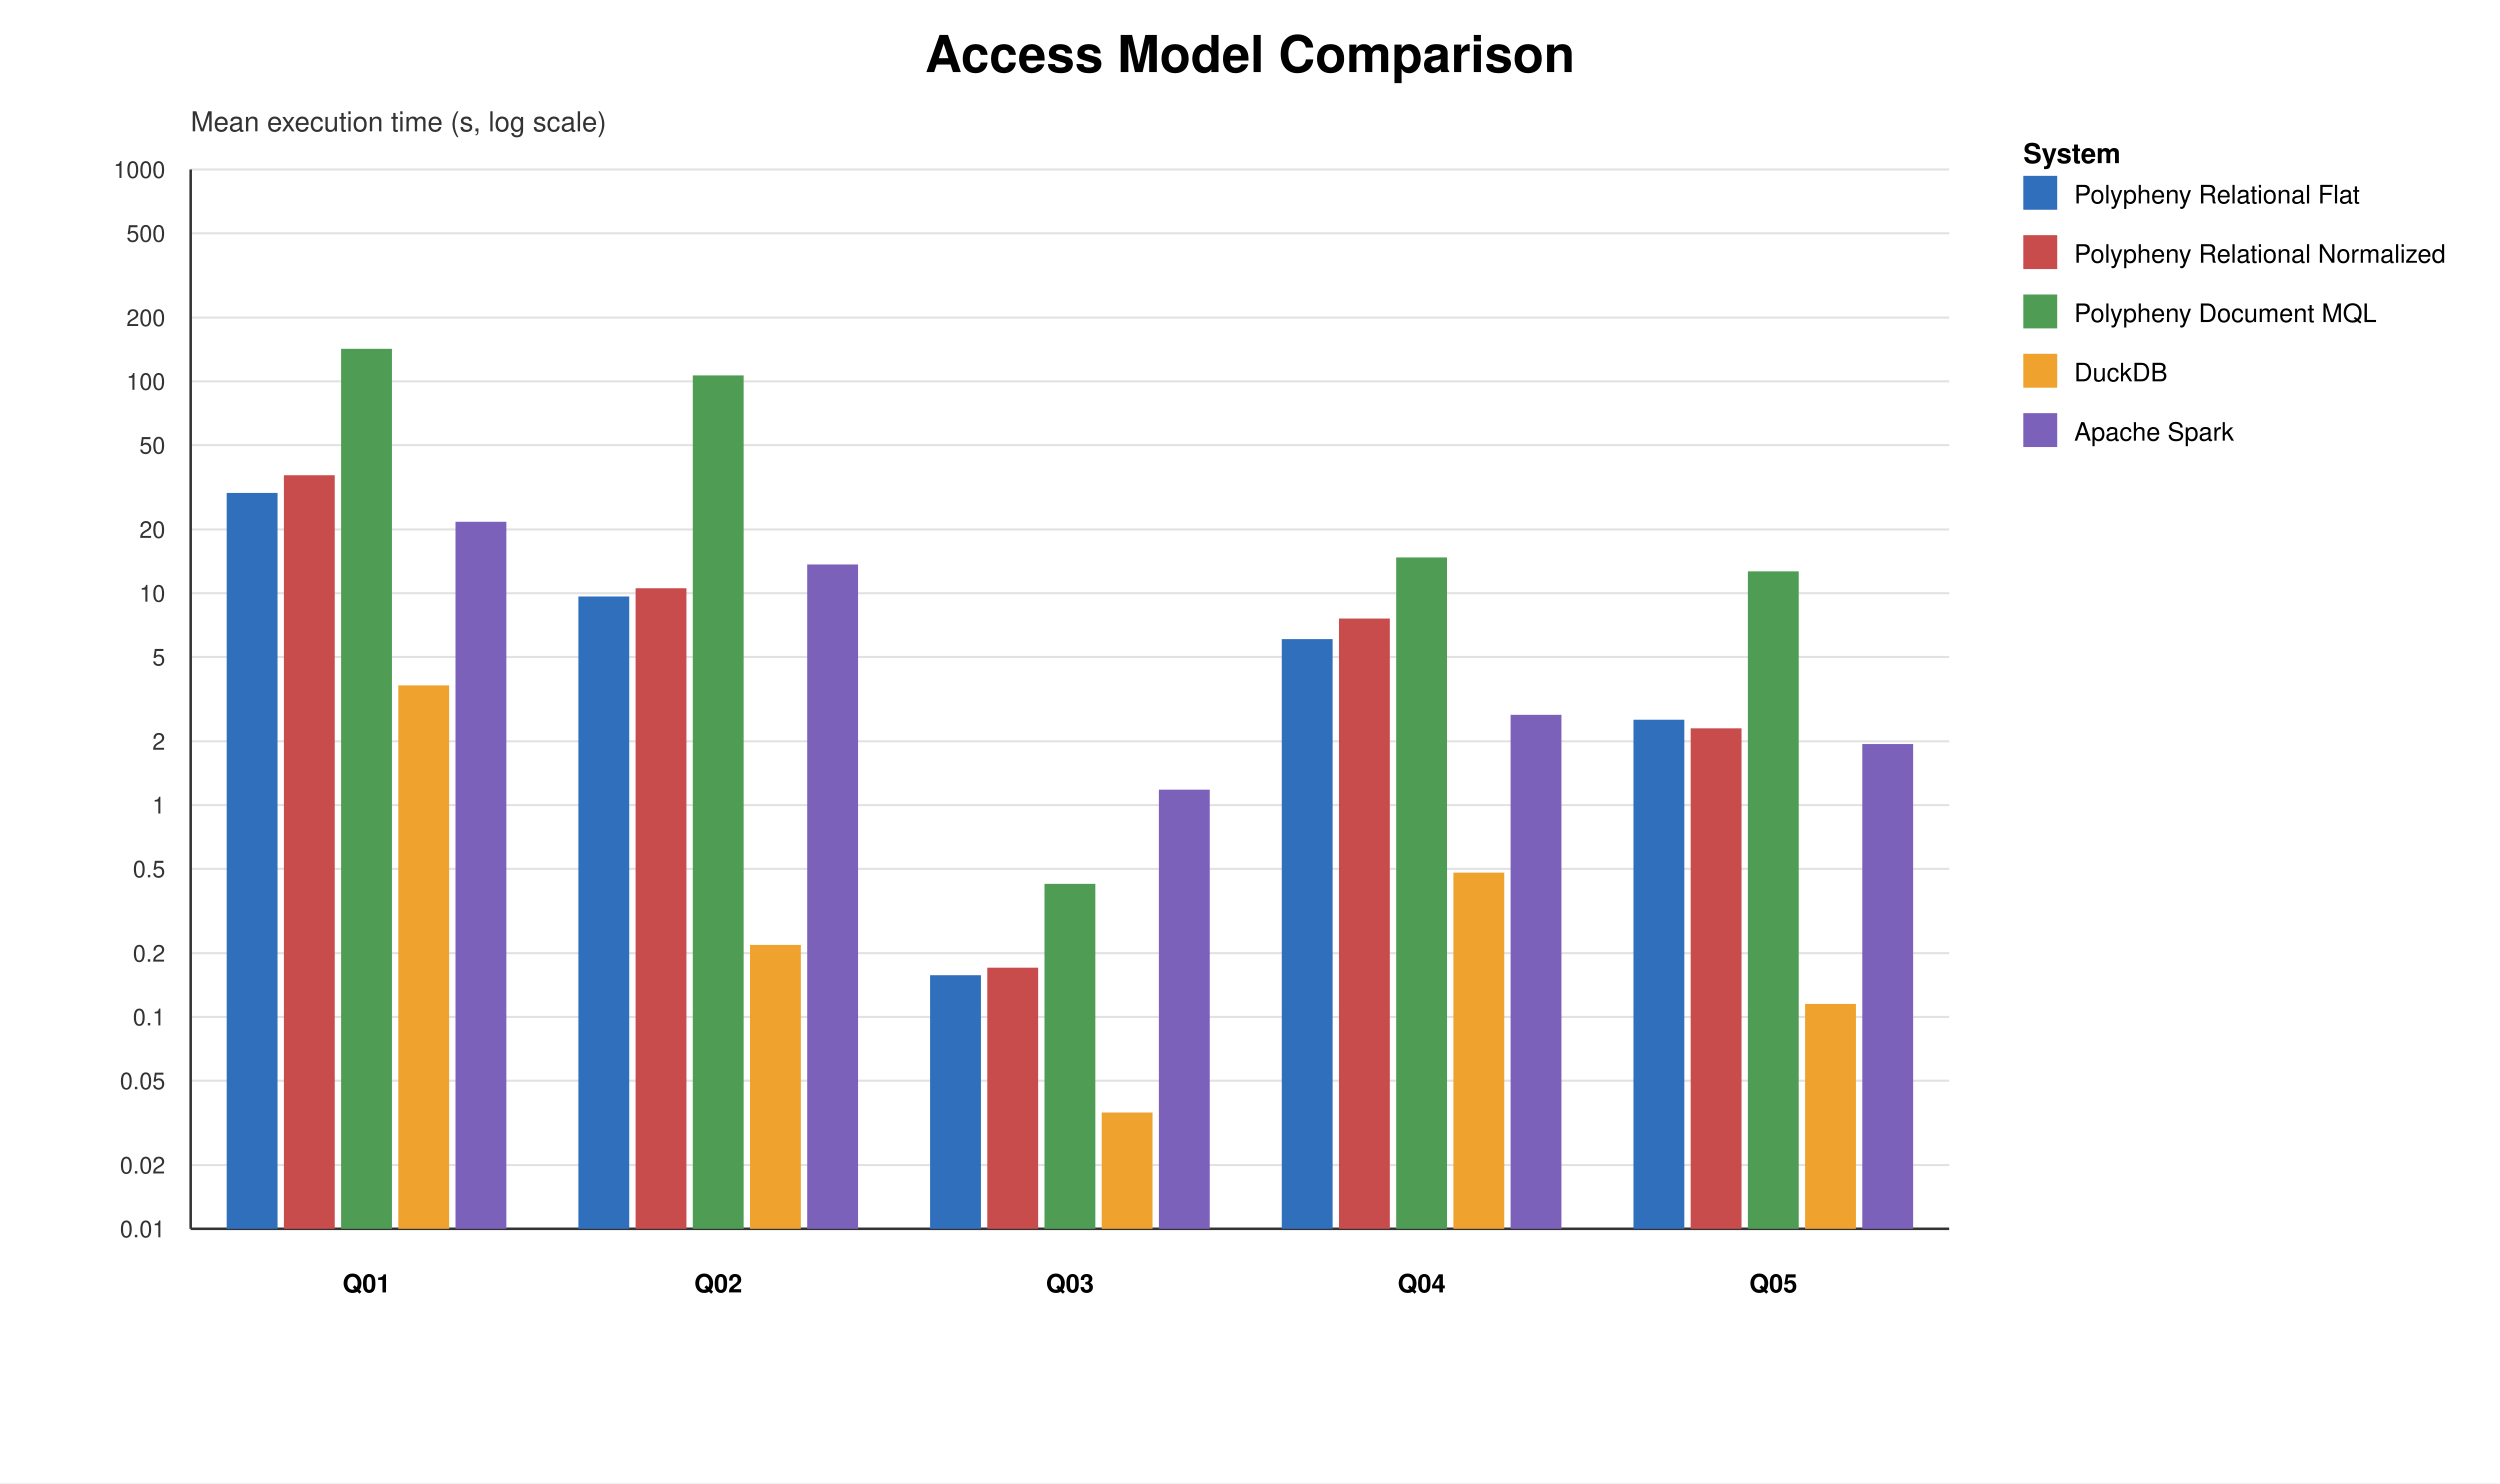
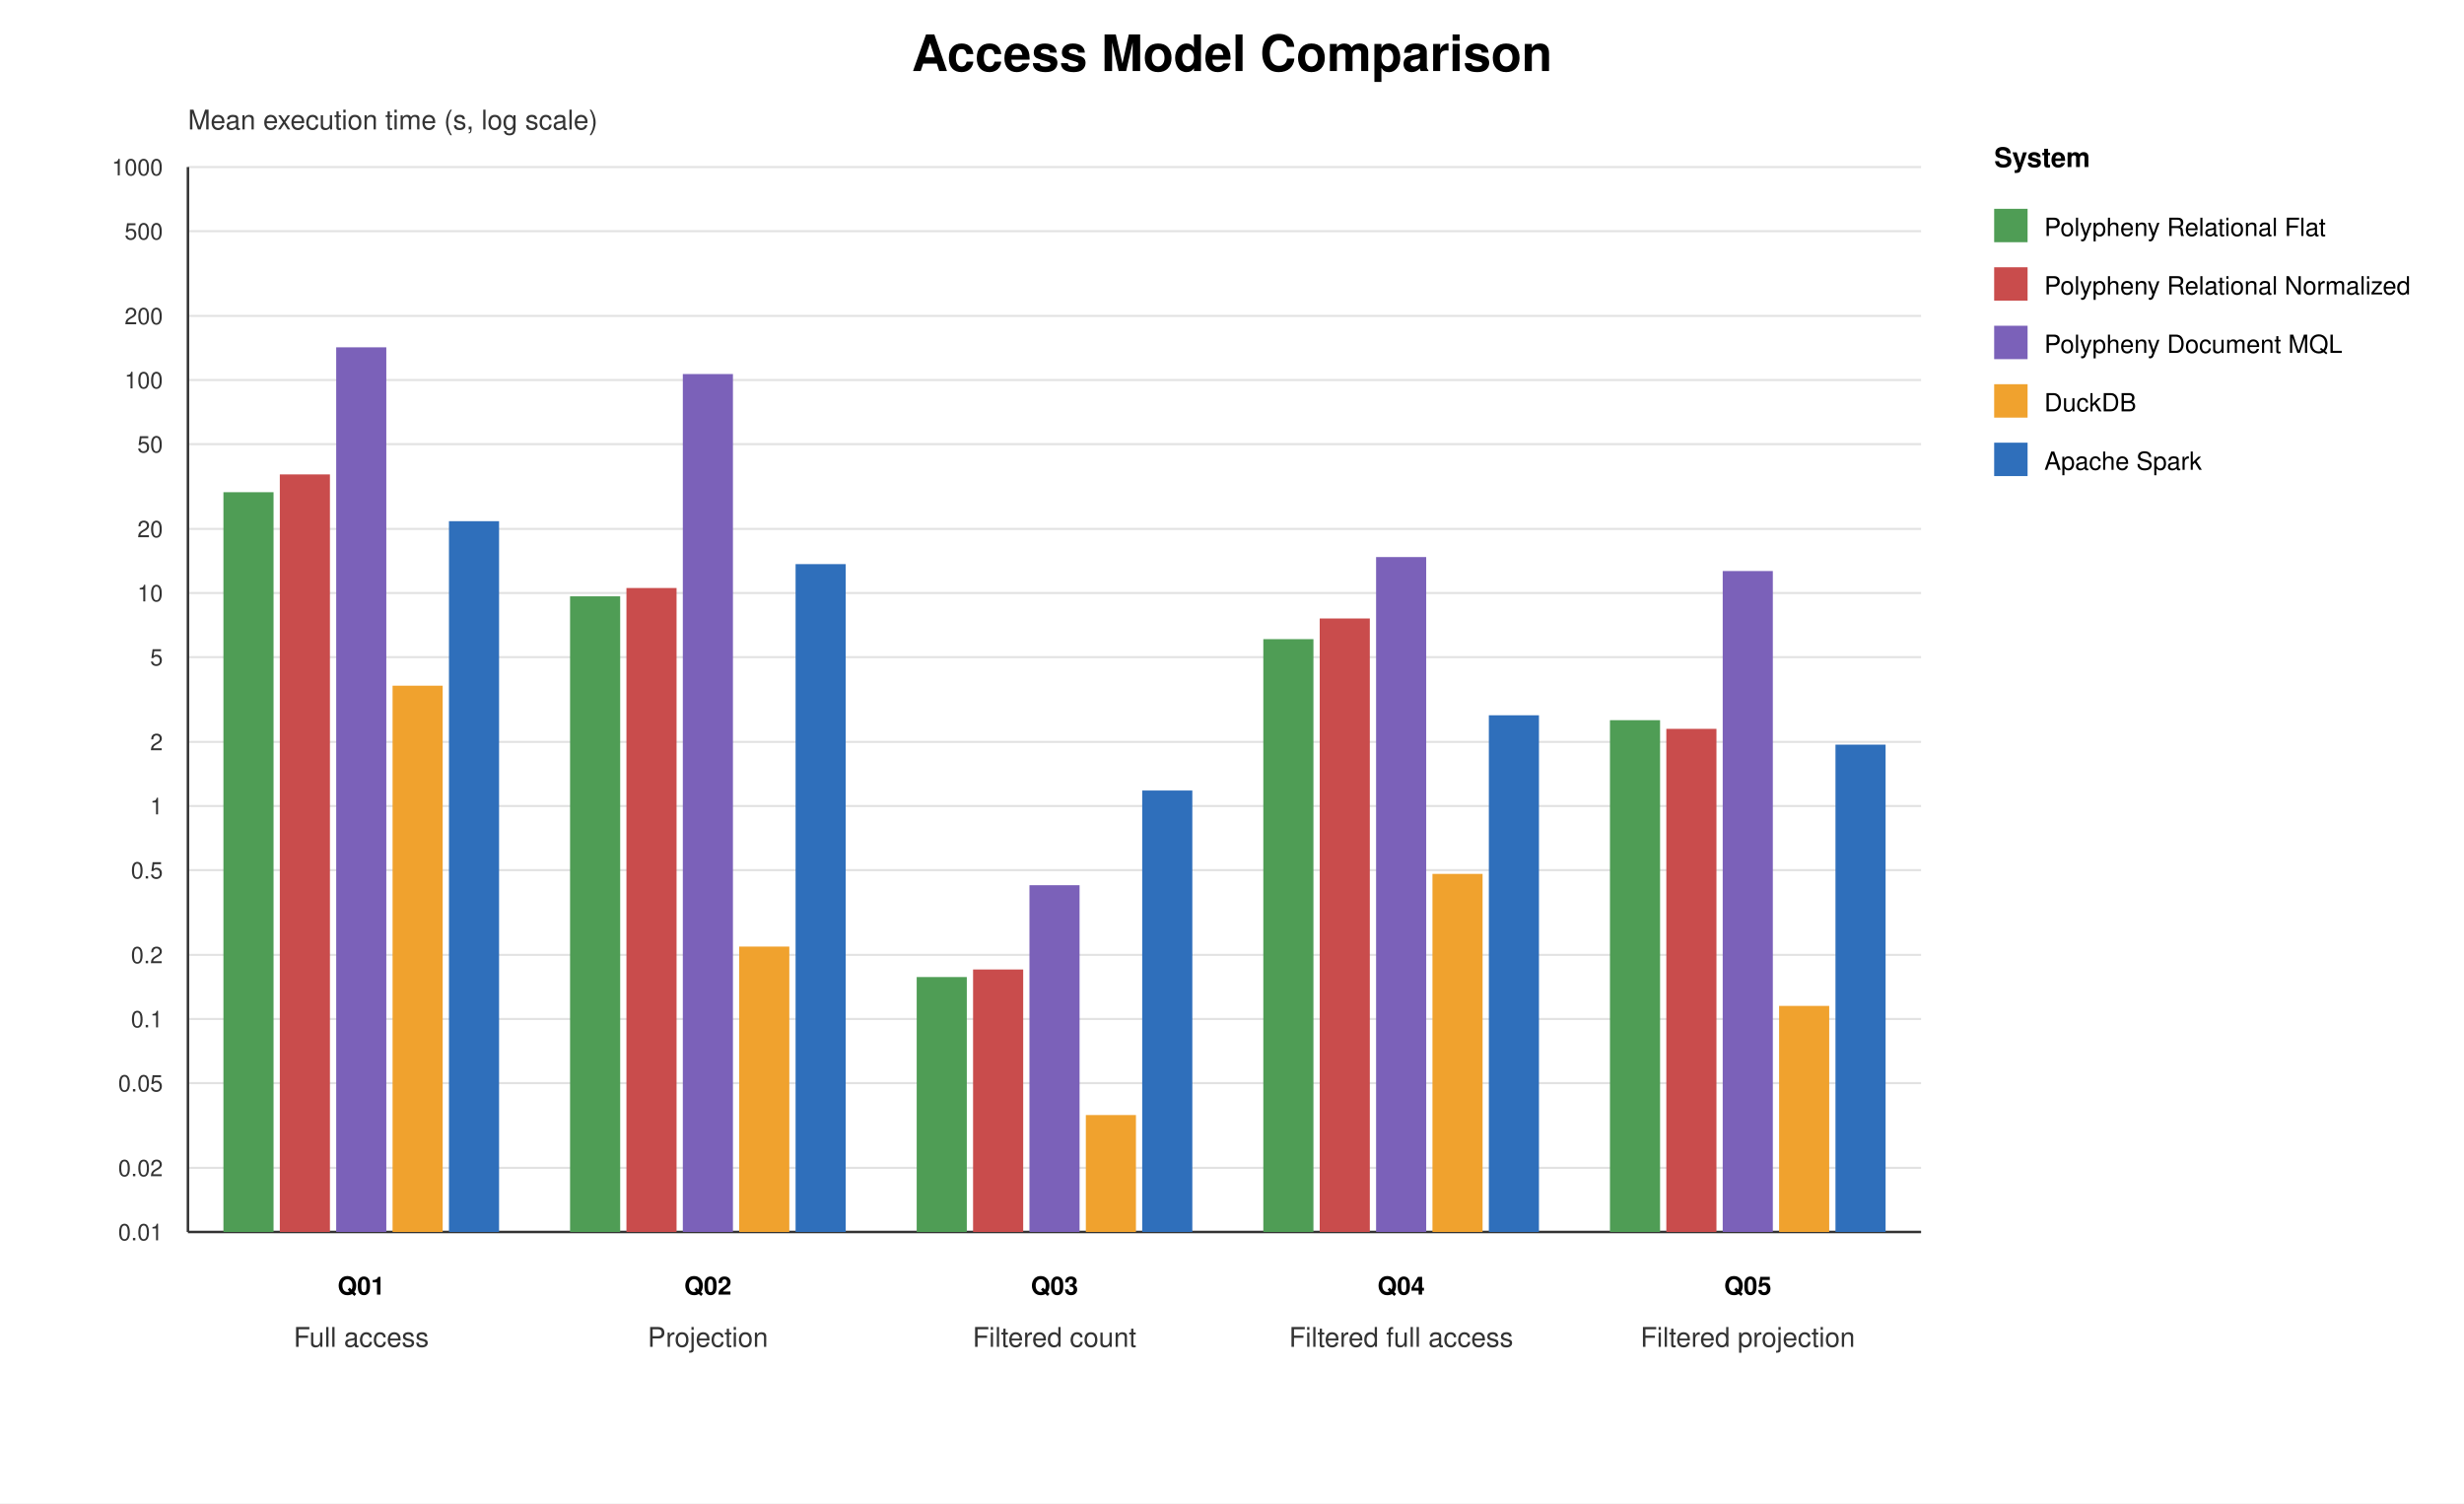
- <svg xmlns="http://www.w3.org/2000/svg" width="1180" height="700" viewBox="0 0 1180 700">
+ <svg xmlns="http://www.w3.org/2000/svg" width="1180" height="720" viewBox="0 0 1180 720">
  <rect width="100%" height="100%" fill="white" />
  <text x="590.0" y="34" text-anchor="middle" font-family="Helvetica, Arial, sans-serif" font-size="24" font-weight="700">Access Model Comparison</text>
  <text x="90" y="62" font-family="Helvetica, Arial, sans-serif" font-size="13" fill="#333">Mean execution time (s, log scale)</text>
-   <line x1="90" y1="580.00" x2="920" y2="580.00" stroke="#e2e2e2" stroke-width="1" />
-   <text x="78" y="584.00" text-anchor="end" font-family="Helvetica, Arial, sans-serif" font-size="11" fill="#333">0.01</text>
-   <line x1="90" y1="549.90" x2="920" y2="549.90" stroke="#e2e2e2" stroke-width="1" />
-   <text x="78" y="553.90" text-anchor="end" font-family="Helvetica, Arial, sans-serif" font-size="11" fill="#333">0.02</text>
-   <line x1="90" y1="510.10" x2="920" y2="510.10" stroke="#e2e2e2" stroke-width="1" />
-   <text x="78" y="514.10" text-anchor="end" font-family="Helvetica, Arial, sans-serif" font-size="11" fill="#333">0.05</text>
-   <line x1="90" y1="480.00" x2="920" y2="480.00" stroke="#e2e2e2" stroke-width="1" />
-   <text x="78" y="484.00" text-anchor="end" font-family="Helvetica, Arial, sans-serif" font-size="11" fill="#333">0.1</text>
-   <line x1="90" y1="449.90" x2="920" y2="449.90" stroke="#e2e2e2" stroke-width="1" />
-   <text x="78" y="453.90" text-anchor="end" font-family="Helvetica, Arial, sans-serif" font-size="11" fill="#333">0.2</text>
-   <line x1="90" y1="410.10" x2="920" y2="410.10" stroke="#e2e2e2" stroke-width="1" />
-   <text x="78" y="414.10" text-anchor="end" font-family="Helvetica, Arial, sans-serif" font-size="11" fill="#333">0.5</text>
-   <line x1="90" y1="380.00" x2="920" y2="380.00" stroke="#e2e2e2" stroke-width="1" />
-   <text x="78" y="384.00" text-anchor="end" font-family="Helvetica, Arial, sans-serif" font-size="11" fill="#333">1</text>
-   <line x1="90" y1="349.90" x2="920" y2="349.90" stroke="#e2e2e2" stroke-width="1" />
-   <text x="78" y="353.90" text-anchor="end" font-family="Helvetica, Arial, sans-serif" font-size="11" fill="#333">2</text>
-   <line x1="90" y1="310.10" x2="920" y2="310.10" stroke="#e2e2e2" stroke-width="1" />
-   <text x="78" y="314.10" text-anchor="end" font-family="Helvetica, Arial, sans-serif" font-size="11" fill="#333">5</text>
-   <line x1="90" y1="280.00" x2="920" y2="280.00" stroke="#e2e2e2" stroke-width="1" />
-   <text x="78" y="284.00" text-anchor="end" font-family="Helvetica, Arial, sans-serif" font-size="11" fill="#333">10</text>
-   <line x1="90" y1="249.90" x2="920" y2="249.90" stroke="#e2e2e2" stroke-width="1" />
-   <text x="78" y="253.90" text-anchor="end" font-family="Helvetica, Arial, sans-serif" font-size="11" fill="#333">20</text>
-   <line x1="90" y1="210.10" x2="920" y2="210.10" stroke="#e2e2e2" stroke-width="1" />
-   <text x="78" y="214.10" text-anchor="end" font-family="Helvetica, Arial, sans-serif" font-size="11" fill="#333">50</text>
-   <line x1="90" y1="180.00" x2="920" y2="180.00" stroke="#e2e2e2" stroke-width="1" />
-   <text x="78" y="184.00" text-anchor="end" font-family="Helvetica, Arial, sans-serif" font-size="11" fill="#333">100</text>
-   <line x1="90" y1="149.90" x2="920" y2="149.90" stroke="#e2e2e2" stroke-width="1" />
-   <text x="78" y="153.90" text-anchor="end" font-family="Helvetica, Arial, sans-serif" font-size="11" fill="#333">200</text>
-   <line x1="90" y1="110.10" x2="920" y2="110.10" stroke="#e2e2e2" stroke-width="1" />
-   <text x="78" y="114.10" text-anchor="end" font-family="Helvetica, Arial, sans-serif" font-size="11" fill="#333">500</text>
+   <line x1="90" y1="590.00" x2="920" y2="590.00" stroke="#e2e2e2" stroke-width="1" />
+   <text x="78" y="594.00" text-anchor="end" font-family="Helvetica, Arial, sans-serif" font-size="11" fill="#333">0.01</text>
+   <line x1="90" y1="559.29" x2="920" y2="559.29" stroke="#e2e2e2" stroke-width="1" />
+   <text x="78" y="563.29" text-anchor="end" font-family="Helvetica, Arial, sans-serif" font-size="11" fill="#333">0.02</text>
+   <line x1="90" y1="518.71" x2="920" y2="518.71" stroke="#e2e2e2" stroke-width="1" />
+   <text x="78" y="522.71" text-anchor="end" font-family="Helvetica, Arial, sans-serif" font-size="11" fill="#333">0.05</text>
+   <line x1="90" y1="488.00" x2="920" y2="488.00" stroke="#e2e2e2" stroke-width="1" />
+   <text x="78" y="492.00" text-anchor="end" font-family="Helvetica, Arial, sans-serif" font-size="11" fill="#333">0.1</text>
+   <line x1="90" y1="457.29" x2="920" y2="457.29" stroke="#e2e2e2" stroke-width="1" />
+   <text x="78" y="461.29" text-anchor="end" font-family="Helvetica, Arial, sans-serif" font-size="11" fill="#333">0.2</text>
+   <line x1="90" y1="416.71" x2="920" y2="416.71" stroke="#e2e2e2" stroke-width="1" />
+   <text x="78" y="420.71" text-anchor="end" font-family="Helvetica, Arial, sans-serif" font-size="11" fill="#333">0.5</text>
+   <line x1="90" y1="386.00" x2="920" y2="386.00" stroke="#e2e2e2" stroke-width="1" />
+   <text x="78" y="390.00" text-anchor="end" font-family="Helvetica, Arial, sans-serif" font-size="11" fill="#333">1</text>
+   <line x1="90" y1="355.29" x2="920" y2="355.29" stroke="#e2e2e2" stroke-width="1" />
+   <text x="78" y="359.29" text-anchor="end" font-family="Helvetica, Arial, sans-serif" font-size="11" fill="#333">2</text>
+   <line x1="90" y1="314.71" x2="920" y2="314.71" stroke="#e2e2e2" stroke-width="1" />
+   <text x="78" y="318.71" text-anchor="end" font-family="Helvetica, Arial, sans-serif" font-size="11" fill="#333">5</text>
+   <line x1="90" y1="284.00" x2="920" y2="284.00" stroke="#e2e2e2" stroke-width="1" />
+   <text x="78" y="288.00" text-anchor="end" font-family="Helvetica, Arial, sans-serif" font-size="11" fill="#333">10</text>
+   <line x1="90" y1="253.29" x2="920" y2="253.29" stroke="#e2e2e2" stroke-width="1" />
+   <text x="78" y="257.29" text-anchor="end" font-family="Helvetica, Arial, sans-serif" font-size="11" fill="#333">20</text>
+   <line x1="90" y1="212.71" x2="920" y2="212.71" stroke="#e2e2e2" stroke-width="1" />
+   <text x="78" y="216.71" text-anchor="end" font-family="Helvetica, Arial, sans-serif" font-size="11" fill="#333">50</text>
+   <line x1="90" y1="182.00" x2="920" y2="182.00" stroke="#e2e2e2" stroke-width="1" />
+   <text x="78" y="186.00" text-anchor="end" font-family="Helvetica, Arial, sans-serif" font-size="11" fill="#333">100</text>
+   <line x1="90" y1="151.29" x2="920" y2="151.29" stroke="#e2e2e2" stroke-width="1" />
+   <text x="78" y="155.29" text-anchor="end" font-family="Helvetica, Arial, sans-serif" font-size="11" fill="#333">200</text>
+   <line x1="90" y1="110.71" x2="920" y2="110.71" stroke="#e2e2e2" stroke-width="1" />
+   <text x="78" y="114.71" text-anchor="end" font-family="Helvetica, Arial, sans-serif" font-size="11" fill="#333">500</text>
  <line x1="90" y1="80.00" x2="920" y2="80.00" stroke="#e2e2e2" stroke-width="1" />
  <text x="78" y="84.00" text-anchor="end" font-family="Helvetica, Arial, sans-serif" font-size="11" fill="#333">1000</text>
-   <line x1="90" y1="80" x2="90" y2="580" stroke="#333" stroke-width="1.2" />
-   <line x1="90" y1="580" x2="920" y2="580" stroke="#333" stroke-width="1.2" />
-   <rect x="107.00" y="232.66" width="24.00" height="347.34" fill="#2f6fbb" />
-   <rect x="134.00" y="224.31" width="24.00" height="355.69" fill="#c94c4c" />
-   <rect x="161.00" y="164.64" width="24.00" height="415.36" fill="#4f9d55" />
-   <rect x="188.00" y="323.51" width="24.00" height="256.49" fill="#f0a22e" />
-   <rect x="215.00" y="246.28" width="24.00" height="333.72" fill="#7b61b9" />
-   <rect x="273.00" y="281.54" width="24.00" height="298.46" fill="#2f6fbb" />
-   <rect x="300.00" y="277.65" width="24.00" height="302.35" fill="#c94c4c" />
-   <rect x="327.00" y="177.19" width="24.00" height="402.81" fill="#4f9d55" />
-   <rect x="354.00" y="446.00" width="24.00" height="134.00" fill="#f0a22e" />
-   <rect x="381.00" y="266.43" width="24.00" height="313.57" fill="#7b61b9" />
-   <rect x="439.00" y="460.30" width="24.00" height="119.70" fill="#2f6fbb" />
-   <rect x="466.00" y="456.75" width="24.00" height="123.25" fill="#c94c4c" />
-   <rect x="493.00" y="417.18" width="24.00" height="162.82" fill="#4f9d55" />
-   <rect x="520.00" y="525.10" width="24.00" height="54.90" fill="#f0a22e" />
-   <rect x="547.00" y="372.72" width="24.00" height="207.28" fill="#7b61b9" />
-   <rect x="605.00" y="301.66" width="24.00" height="278.34" fill="#2f6fbb" />
-   <rect x="632.00" y="291.95" width="24.00" height="288.05" fill="#c94c4c" />
-   <rect x="659.00" y="263.11" width="24.00" height="316.89" fill="#4f9d55" />
-   <rect x="686.00" y="411.88" width="24.00" height="168.12" fill="#f0a22e" />
-   <rect x="713.00" y="337.40" width="24.00" height="242.60" fill="#7b61b9" />
-   <rect x="771.00" y="339.71" width="24.00" height="240.29" fill="#2f6fbb" />
-   <rect x="798.00" y="343.77" width="24.00" height="236.23" fill="#c94c4c" />
-   <rect x="825.00" y="269.68" width="24.00" height="310.32" fill="#4f9d55" />
-   <rect x="852.00" y="473.85" width="24.00" height="106.15" fill="#f0a22e" />
-   <rect x="879.00" y="351.19" width="24.00" height="228.81" fill="#7b61b9" />
-   <text x="173.00" y="610" text-anchor="middle" font-family="Helvetica, Arial, sans-serif" font-size="12" font-weight="700">Q01</text>
-   <text x="339.00" y="610" text-anchor="middle" font-family="Helvetica, Arial, sans-serif" font-size="12" font-weight="700">Q02</text>
-   <text x="505.00" y="610" text-anchor="middle" font-family="Helvetica, Arial, sans-serif" font-size="12" font-weight="700">Q03</text>
-   <text x="671.00" y="610" text-anchor="middle" font-family="Helvetica, Arial, sans-serif" font-size="12" font-weight="700">Q04</text>
-   <text x="837.00" y="610" text-anchor="middle" font-family="Helvetica, Arial, sans-serif" font-size="12" font-weight="700">Q05</text>
-   <text x="955" y="77" font-family="Helvetica, Arial, sans-serif" font-size="13" font-weight="700">System</text>
-   <rect x="955" y="83" width="16" height="16" fill="#2f6fbb" />
-   <text x="979" y="96" font-family="Helvetica, Arial, sans-serif" font-size="12">Polypheny Relational Flat</text>
-   <rect x="955" y="111" width="16" height="16" fill="#c94c4c" />
-   <text x="979" y="124" font-family="Helvetica, Arial, sans-serif" font-size="12">Polypheny Relational Normalized</text>
-   <rect x="955" y="139" width="16" height="16" fill="#4f9d55" />
-   <text x="979" y="152" font-family="Helvetica, Arial, sans-serif" font-size="12">Polypheny Document MQL</text>
-   <rect x="955" y="167" width="16" height="16" fill="#f0a22e" />
-   <text x="979" y="180" font-family="Helvetica, Arial, sans-serif" font-size="12">DuckDB</text>
-   <rect x="955" y="195" width="16" height="16" fill="#7b61b9" />
-   <text x="979" y="208" font-family="Helvetica, Arial, sans-serif" font-size="12">Apache Spark</text>
+   <line x1="90" y1="80" x2="90" y2="590" stroke="#333" stroke-width="1.2" />
+   <line x1="90" y1="590" x2="920" y2="590" stroke="#333" stroke-width="1.2" />
+   <rect x="107.00" y="235.72" width="24.00" height="354.28" fill="#4f9d55" />
+   <rect x="134.00" y="227.20" width="24.00" height="362.80" fill="#c94c4c" />
+   <rect x="161.00" y="166.33" width="24.00" height="423.67" fill="#7b61b9" />
+   <rect x="188.00" y="328.38" width="24.00" height="261.62" fill="#f0a22e" />
+   <rect x="215.00" y="249.60" width="24.00" height="340.40" fill="#2f6fbb" />
+   <rect x="273.00" y="285.58" width="24.00" height="304.42" fill="#4f9d55" />
+   <rect x="300.00" y="281.60" width="24.00" height="308.40" fill="#c94c4c" />
+   <rect x="327.00" y="179.13" width="24.00" height="410.87" fill="#7b61b9" />
+   <rect x="354.00" y="453.32" width="24.00" height="136.68" fill="#f0a22e" />
+   <rect x="381.00" y="270.16" width="24.00" height="319.84" fill="#2f6fbb" />
+   <rect x="439.00" y="467.91" width="24.00" height="122.09" fill="#4f9d55" />
+   <rect x="466.00" y="464.29" width="24.00" height="125.71" fill="#c94c4c" />
+   <rect x="493.00" y="423.93" width="24.00" height="166.07" fill="#7b61b9" />
+   <rect x="520.00" y="534.00" width="24.00" height="56.00" fill="#f0a22e" />
+   <rect x="547.00" y="378.58" width="24.00" height="211.42" fill="#2f6fbb" />
+   <rect x="605.00" y="306.09" width="24.00" height="283.91" fill="#4f9d55" />
+   <rect x="632.00" y="296.19" width="24.00" height="293.81" fill="#c94c4c" />
+   <rect x="659.00" y="266.78" width="24.00" height="323.22" fill="#7b61b9" />
+   <rect x="686.00" y="418.51" width="24.00" height="171.49" fill="#f0a22e" />
+   <rect x="713.00" y="342.55" width="24.00" height="247.45" fill="#2f6fbb" />
+   <rect x="771.00" y="344.90" width="24.00" height="245.10" fill="#4f9d55" />
+   <rect x="798.00" y="349.05" width="24.00" height="240.95" fill="#c94c4c" />
+   <rect x="825.00" y="273.47" width="24.00" height="316.53" fill="#7b61b9" />
+   <rect x="852.00" y="481.73" width="24.00" height="108.27" fill="#f0a22e" />
+   <rect x="879.00" y="356.61" width="24.00" height="233.39" fill="#2f6fbb" />
+   <text x="173.00" y="620" text-anchor="middle" font-family="Helvetica, Arial, sans-serif" font-size="12" font-weight="700">Q01</text>
+   <text x="339.00" y="620" text-anchor="middle" font-family="Helvetica, Arial, sans-serif" font-size="12" font-weight="700">Q02</text>
+   <text x="505.00" y="620" text-anchor="middle" font-family="Helvetica, Arial, sans-serif" font-size="12" font-weight="700">Q03</text>
+   <text x="671.00" y="620" text-anchor="middle" font-family="Helvetica, Arial, sans-serif" font-size="12" font-weight="700">Q04</text>
+   <text x="837.00" y="620" text-anchor="middle" font-family="Helvetica, Arial, sans-serif" font-size="12" font-weight="700">Q05</text>
+   <text x="173.00" y="645" text-anchor="middle" font-family="Helvetica, Arial, sans-serif" font-size="13" fill="#333">Full access</text>
+   <text x="339.00" y="645" text-anchor="middle" font-family="Helvetica, Arial, sans-serif" font-size="13" fill="#333">Projection</text>
+   <text x="505.00" y="645" text-anchor="middle" font-family="Helvetica, Arial, sans-serif" font-size="13" fill="#333">Filtered count</text>
+   <text x="671.00" y="645" text-anchor="middle" font-family="Helvetica, Arial, sans-serif" font-size="13" fill="#333">Filtered full access</text>
+   <text x="837.00" y="645" text-anchor="middle" font-family="Helvetica, Arial, sans-serif" font-size="13" fill="#333">Filtered projection</text>
+   <text x="955" y="80" font-family="Helvetica, Arial, sans-serif" font-size="13" font-weight="700">System</text>
+   <rect x="955" y="100" width="16" height="16" fill="#4f9d55" />
+   <text x="979" y="113" font-family="Helvetica, Arial, sans-serif" font-size="12">Polypheny Relational Flat</text>
+   <rect x="955" y="128" width="16" height="16" fill="#c94c4c" />
+   <text x="979" y="141" font-family="Helvetica, Arial, sans-serif" font-size="12">Polypheny Relational Normalized</text>
+   <rect x="955" y="156" width="16" height="16" fill="#7b61b9" />
+   <text x="979" y="169" font-family="Helvetica, Arial, sans-serif" font-size="12">Polypheny Document MQL</text>
+   <rect x="955" y="184" width="16" height="16" fill="#f0a22e" />
+   <text x="979" y="197" font-family="Helvetica, Arial, sans-serif" font-size="12">DuckDB</text>
+   <rect x="955" y="212" width="16" height="16" fill="#2f6fbb" />
+   <text x="979" y="225" font-family="Helvetica, Arial, sans-serif" font-size="12">Apache Spark</text>
</svg>
